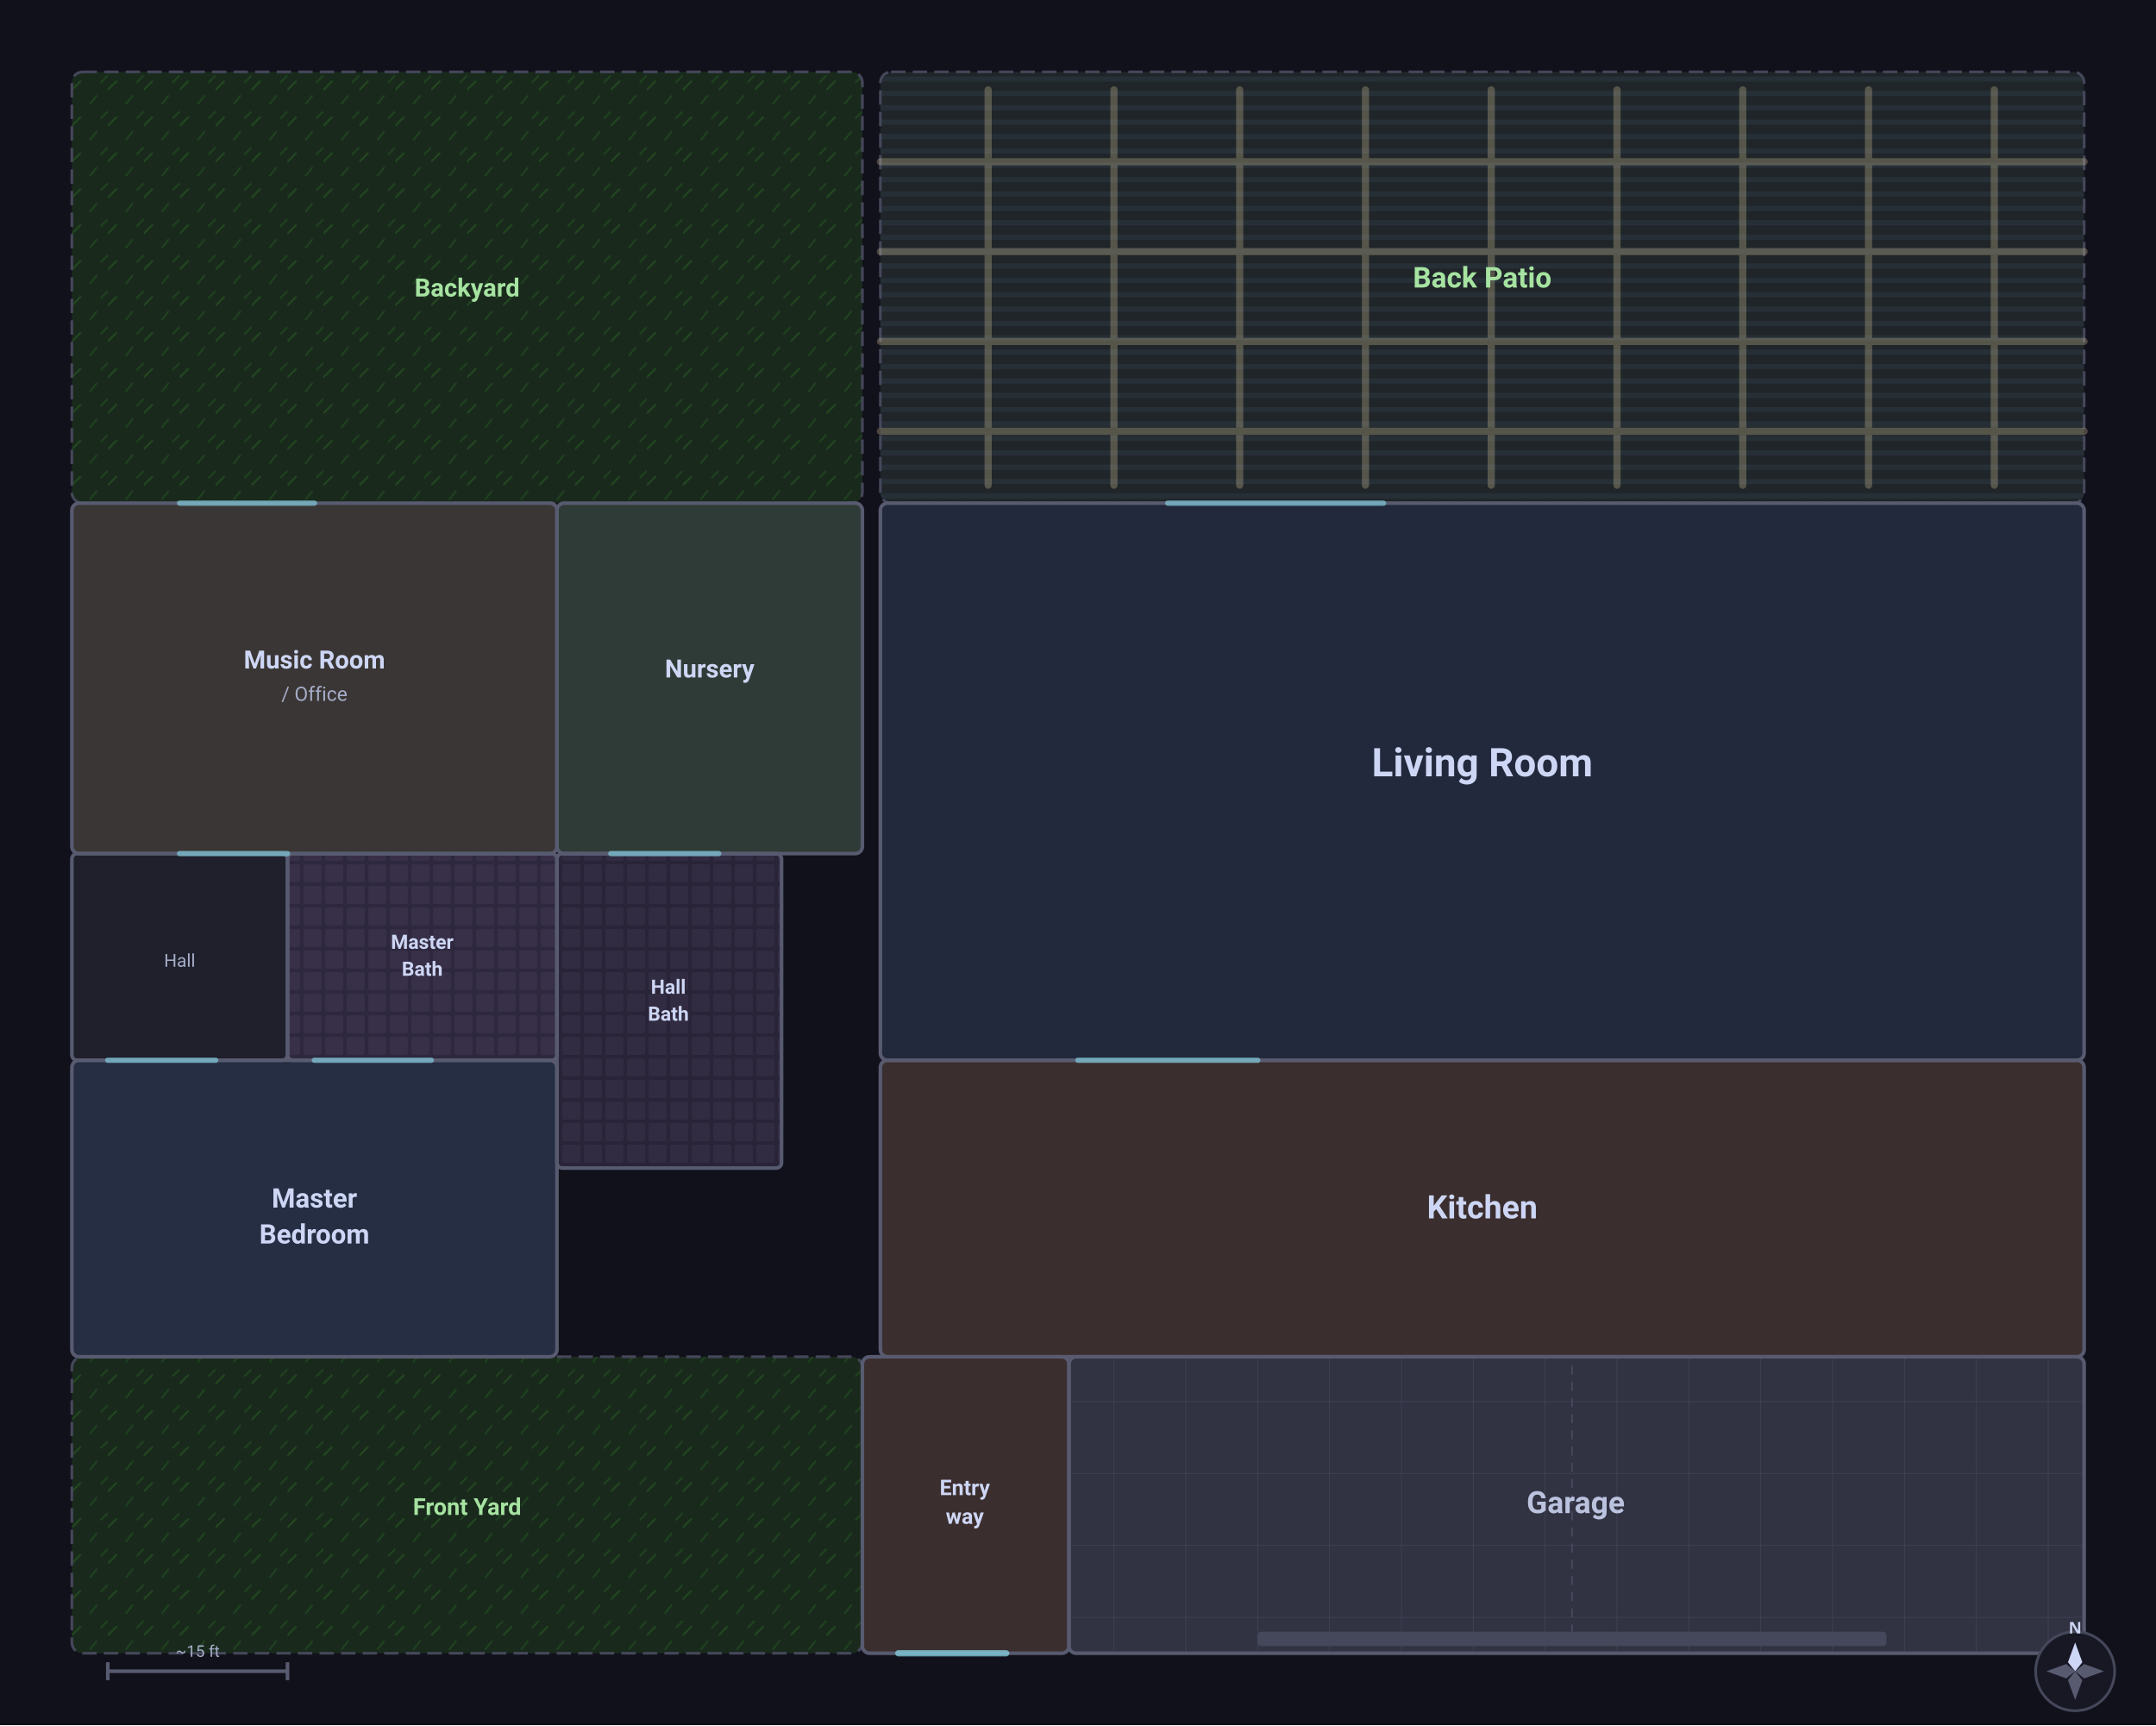
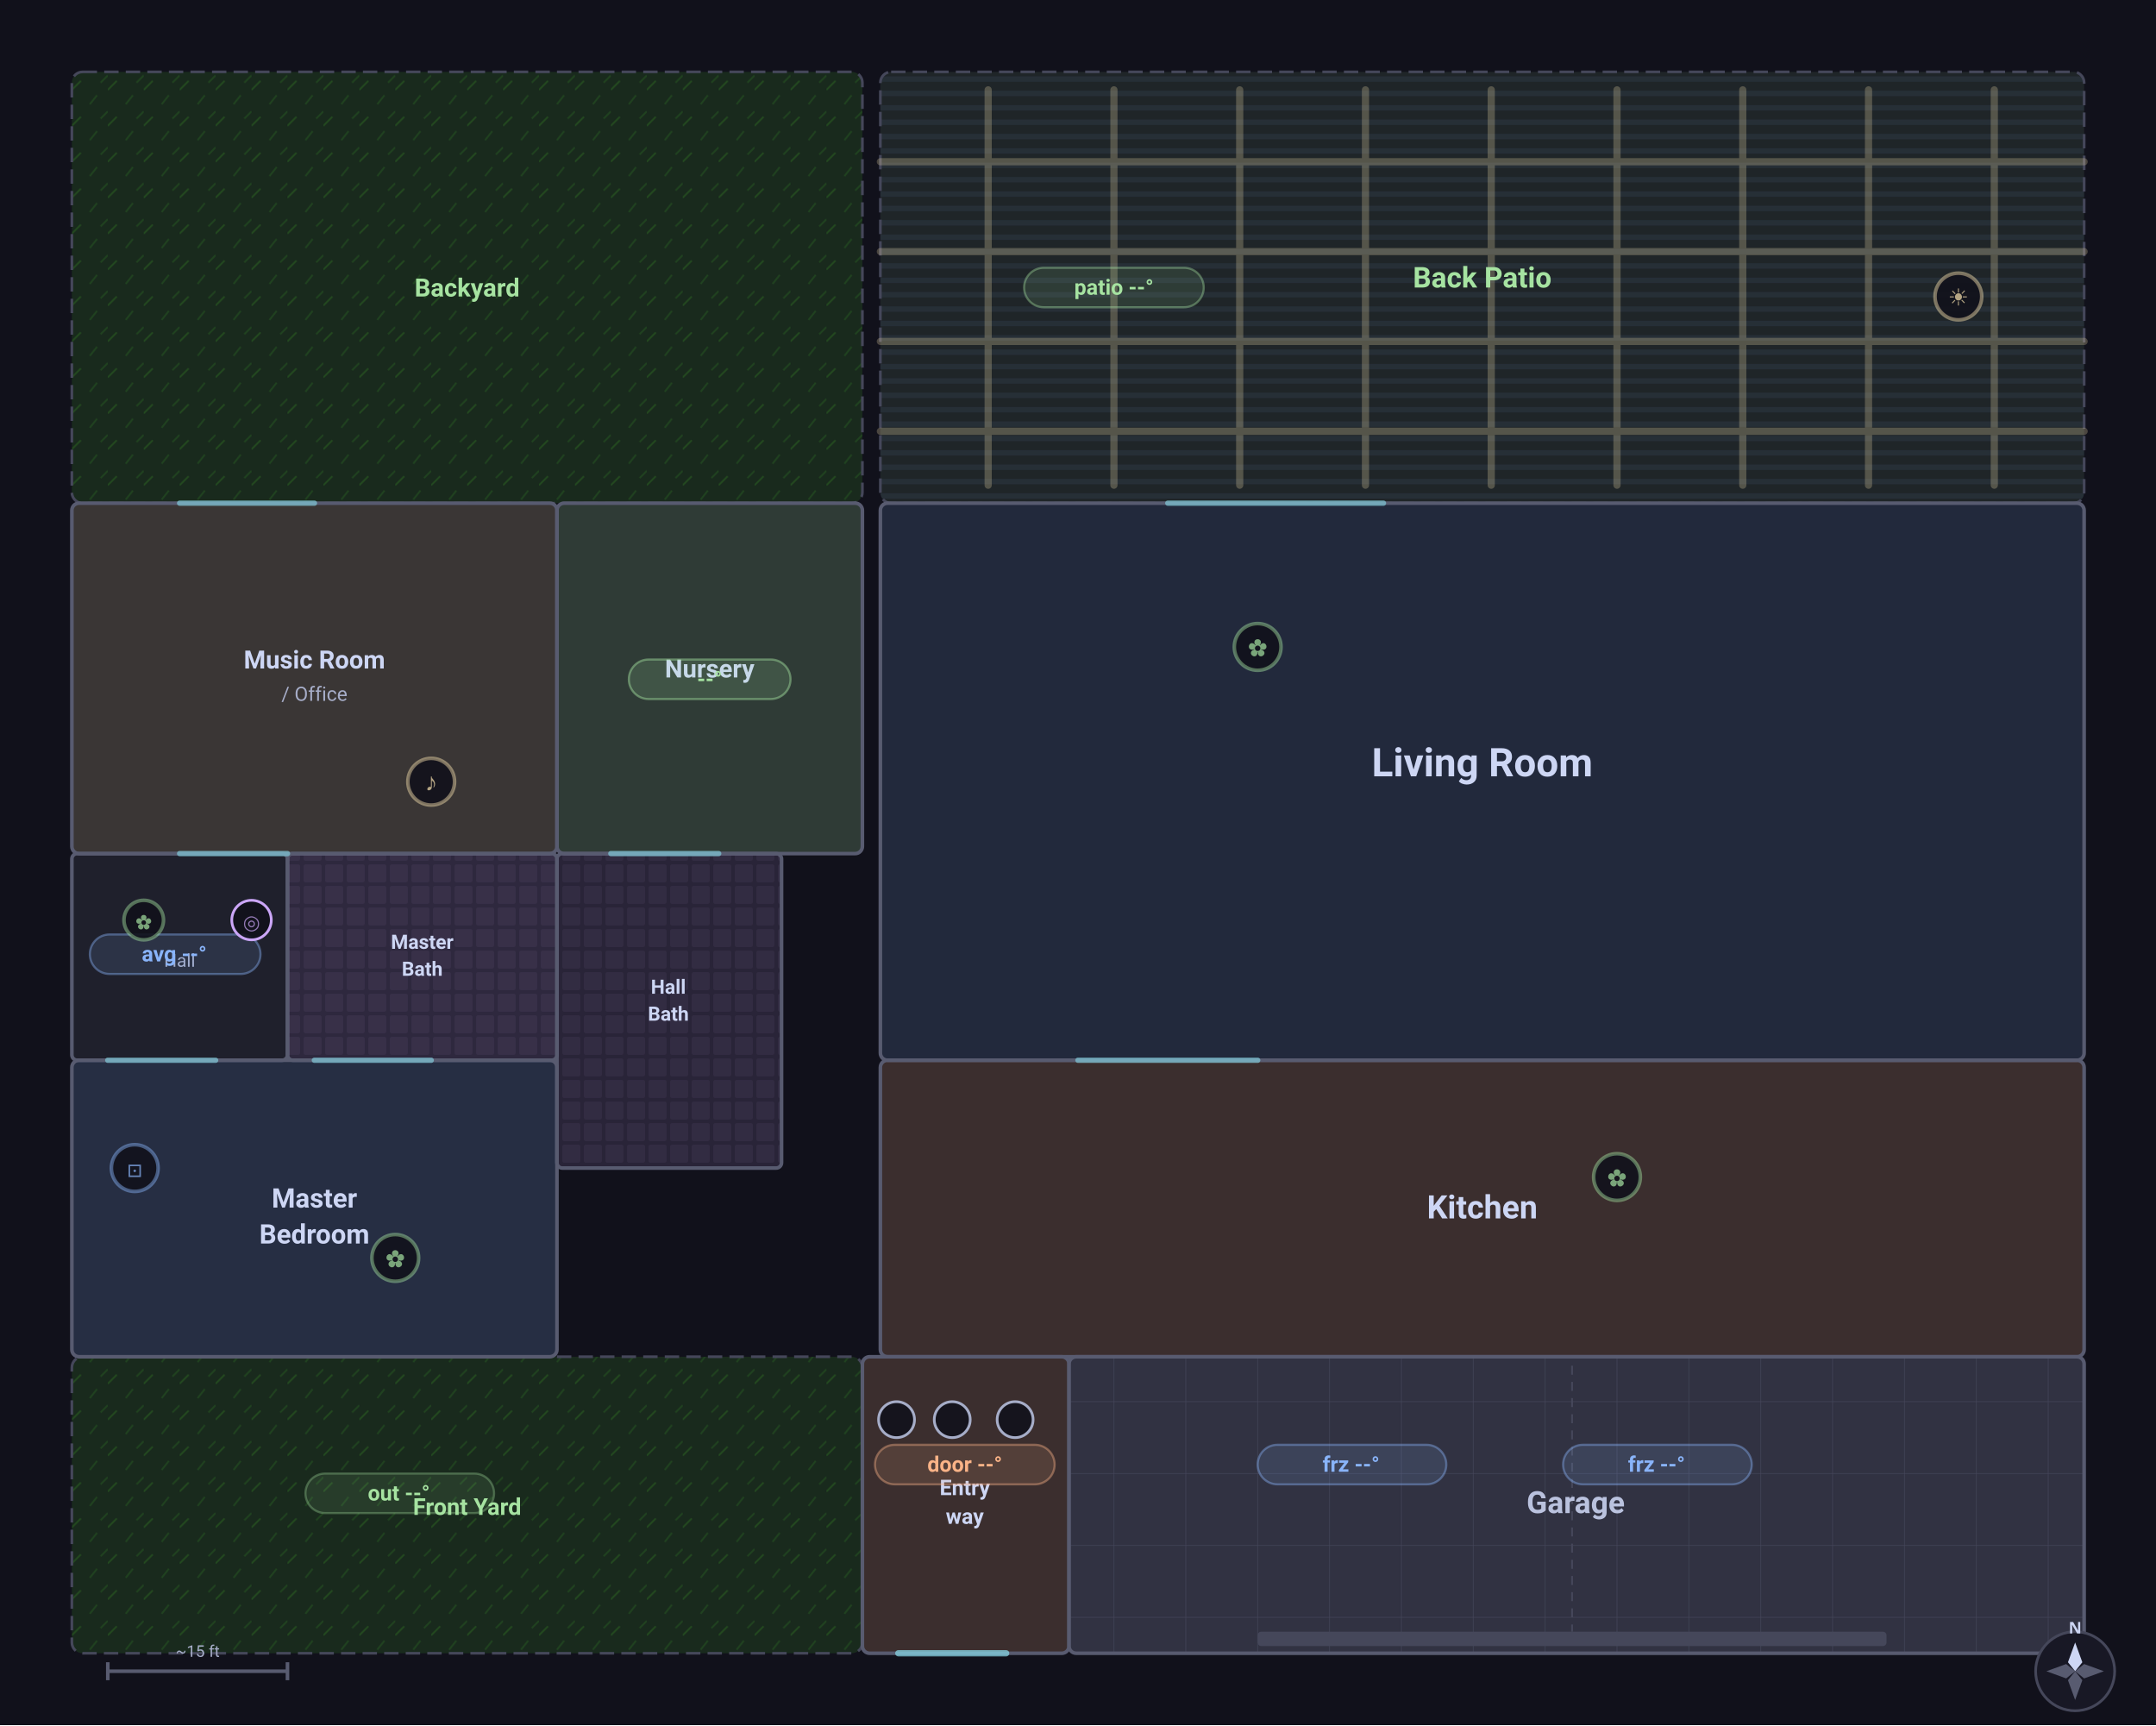
<svg xmlns="http://www.w3.org/2000/svg" viewBox="0 0 1200 960" width="1200" height="960">
  <defs>
    <style>
      /* ── Catppuccin Mocha palette ─────────────────────────── */
      .bg         { fill: #11111b; }
      .wall       { fill: #313244; }

      /* Room fills */
      .r-music    { fill: #f9e2af; fill-opacity: 0.18; }
      .r-nursery  { fill: #a6e3a1; fill-opacity: 0.20; }
      .r-living   { fill: #89b4fa; fill-opacity: 0.15; }
      .r-kitchen  { fill: #fab387; fill-opacity: 0.18; }
      .r-master   { fill: #89b4fa; fill-opacity: 0.18; }
      .r-mbath    { fill: #cba6f7; fill-opacity: 0.16; }
      .r-hbath    { fill: #cba6f7; fill-opacity: 0.13; }
      .r-hallway  { fill: #a6adc8; fill-opacity: 0.10; }
      .r-patio    { fill: #a6e3a1; fill-opacity: 0.10; }
      .r-yard     { fill: #40a02b; fill-opacity: 0.22; }
      .r-garage   { fill: #585b70; fill-opacity: 0.25; }

      /* Room outlines */
      .outline    { stroke: #585b70; stroke-width: 2; fill: none; }
      .dashed     { stroke: #45475a; stroke-width: 1.5; stroke-dasharray: 8,4; fill: none; }

      /* Labels */
      .lbl        { font-family: 'Roboto','Segoe UI',Arial,sans-serif; font-weight: 700; fill: #cdd6f4; }
      .lbl-sm     { font-family: 'Roboto','Segoe UI',Arial,sans-serif; font-weight: 400; fill: #a6adc8; }
      .lbl-yard   { font-family: 'Roboto','Segoe UI',Arial,sans-serif; font-weight: 600; fill: #a6e3a1; }
      .lbl-garage { font-family: 'Roboto','Segoe UI',Arial,sans-serif; font-weight: 600; fill: #bac2de; }
    </style>
    <pattern id="grass" patternUnits="userSpaceOnUse" width="20" height="20">
      <rect width="20" height="20" fill="#40a02b" fill-opacity="0.18" />
      <line x1="0" y1="10" x2="5" y2="5" stroke="#40a02b" stroke-opacity="0.25" stroke-width="1" />
      <line x1="10" y1="18" x2="14" y2="13" stroke="#40a02b" stroke-opacity="0.2" stroke-width="1" />
      <line x1="16" y1="6" x2="20" y2="2" stroke="#40a02b" stroke-opacity="0.2" stroke-width="1" />
    </pattern>
    <pattern id="concrete" patternUnits="userSpaceOnUse" width="40" height="40">
      <rect width="40" height="40" fill="#313244" fill-opacity="0.6" />
      <line x1="0" y1="20" x2="40" y2="20" stroke="#45475a" stroke-width="0.5" stroke-opacity="0.5" />
      <line x1="20" y1="0" x2="20" y2="40" stroke="#45475a" stroke-width="0.5" stroke-opacity="0.5" />
    </pattern>
    <pattern id="tile" patternUnits="userSpaceOnUse" width="24" height="24">
      <rect width="24" height="24" fill="none" />
      <rect x="1" y="1" width="10" height="10" fill="#cba6f7" fill-opacity="0.06" rx="1" />
      <rect x="13" y="1" width="10" height="10" fill="#cba6f7" fill-opacity="0.06" rx="1" />
      <rect x="1" y="13" width="10" height="10" fill="#cba6f7" fill-opacity="0.06" rx="1" />
      <rect x="13" y="13" width="10" height="10" fill="#cba6f7" fill-opacity="0.06" rx="1" />
    </pattern>
    <pattern id="wood" patternUnits="userSpaceOnUse" width="30" height="8">
      <rect width="30" height="8" fill="none" />
      <line x1="0" y1="4" x2="30" y2="4" stroke="#89b4fa" stroke-opacity="0.07" stroke-width="3" />
    </pattern>
    <filter id="glow-warm" x="-30%" y="-30%" width="160%" height="160%">
      <feGaussianBlur stdDeviation="10" result="b" />
      <feMerge>
        <feMergeNode in="b" />
        <feMergeNode in="SourceGraphic" />
      </feMerge>
    </filter>
    <filter id="glow-cool" x="-30%" y="-30%" width="160%" height="160%">
      <feGaussianBlur stdDeviation="10" result="b" />
      <feMerge>
        <feMergeNode in="b" />
        <feMergeNode in="SourceGraphic" />
      </feMerge>
    </filter>
    <filter id="glow-green" x="-30%" y="-30%" width="160%" height="160%">
      <feGaussianBlur stdDeviation="12" result="b" />
      <feMerge>
        <feMergeNode in="b" />
        <feMergeNode in="SourceGraphic" />
      </feMerge>
    </filter>
  </defs>
  <rect width="1200" height="960" class="bg" />
  <rect id="backyard" x="40" y="40" width="440" height="240" fill="url(#grass)" rx="6" />
  <rect x="40" y="40" width="440" height="240" class="dashed" rx="6" />
  <text x="260" y="165" text-anchor="middle" class="lbl-yard" font-size="14">Backyard</text>
  <rect id="front-yard" x="40" y="755" width="440" height="165" fill="url(#grass)" rx="6" />
  <rect x="40" y="755" width="440" height="165" class="dashed" rx="6" />
  <text x="260" y="843" text-anchor="middle" class="lbl-yard" font-size="13">Front Yard</text>
  <rect id="back-patio" x="490" y="40" width="670" height="240" class="r-patio" rx="6" />
  <rect x="490" y="40" width="670" height="240" fill="url(#wood)" rx="6" />
  <rect x="490" y="40" width="670" height="240" class="dashed" rx="6" />
  <g opacity="0.25" stroke="#f9e2af" stroke-width="4" stroke-linecap="round">
    <line x1="550" y1="50" x2="550" y2="270" />
    <line x1="620" y1="50" x2="620" y2="270" />
    <line x1="690" y1="50" x2="690" y2="270" />
    <line x1="760" y1="50" x2="760" y2="270" />
    <line x1="830" y1="50" x2="830" y2="270" />
    <line x1="900" y1="50" x2="900" y2="270" />
    <line x1="970" y1="50" x2="970" y2="270" />
    <line x1="1040" y1="50" x2="1040" y2="270" />
    <line x1="1110" y1="50" x2="1110" y2="270" />
    <line x1="490" y1="90" x2="1160" y2="90" />
    <line x1="490" y1="140" x2="1160" y2="140" />
    <line x1="490" y1="190" x2="1160" y2="190" />
    <line x1="490" y1="240" x2="1160" y2="240" />
  </g>
  <text x="825" y="160" text-anchor="middle" class="lbl-yard" font-size="16">Back Patio</text>
  <rect id="music-room" x="40" y="280" width="270" height="195" class="r-music" rx="4" />
  <rect x="40" y="280" width="270" height="195" class="outline" rx="4" />
  <text x="175" y="372" text-anchor="middle" class="lbl" font-size="14">Music Room</text>
  <text x="175" y="390" text-anchor="middle" class="lbl-sm" font-size="11">/ Office</text>
  <rect id="nursery" x="310" y="280" width="170" height="195" class="r-nursery" rx="4" />
  <rect x="310" y="280" width="170" height="195" class="outline" rx="4" />
  <text x="395" y="377" text-anchor="middle" class="lbl" font-size="14">Nursery</text>
  <rect id="hallway" x="40" y="475" width="120" height="115" class="r-hallway" rx="3" />
  <rect x="40" y="475" width="120" height="115" class="outline" rx="3" />
  <text x="100" y="538" text-anchor="middle" class="lbl-sm" font-size="10">Hall</text>
  <rect id="master-bath" x="160" y="475" width="150" height="115" fill="url(#tile)" rx="3" />
  <rect x="160" y="475" width="150" height="115" class="r-mbath" rx="3" />
  <rect x="160" y="475" width="150" height="115" class="outline" rx="3" />
  <text x="235" y="528" text-anchor="middle" class="lbl" font-size="11">Master</text>
  <text x="235" y="543" text-anchor="middle" class="lbl" font-size="11">Bath</text>
  <rect id="hall-bath" x="310" y="475" width="125" height="175" fill="url(#tile)" rx="3" />
  <rect x="310" y="475" width="125" height="175" class="r-hbath" rx="3" />
  <rect x="310" y="475" width="125" height="175" class="outline" rx="3" />
  <text x="372" y="553" text-anchor="middle" class="lbl" font-size="11">Hall</text>
  <text x="372" y="568" text-anchor="middle" class="lbl" font-size="11">Bath</text>
  <rect id="master-bedroom" x="40" y="590" width="270" height="165" class="r-master" rx="4" />
  <rect x="40" y="590" width="270" height="165" class="outline" rx="4" />
  <text x="175" y="672" text-anchor="middle" class="lbl" font-size="15">Master</text>
  <text x="175" y="692" text-anchor="middle" class="lbl" font-size="15">Bedroom</text>
  <rect id="living-room" x="490" y="280" width="670" height="310" class="r-living" rx="4" />
  <rect x="490" y="280" width="670" height="310" class="outline" rx="4" />
  <text x="825" y="432" text-anchor="middle" class="lbl" font-size="22">Living Room</text>
  <rect id="kitchen" x="490" y="590" width="670" height="165" class="r-kitchen" rx="4" />
  <rect x="490" y="590" width="670" height="165" class="outline" rx="4" />
  <text x="825" y="678" text-anchor="middle" class="lbl" font-size="18">Kitchen</text>
  <rect id="entryway" x="480" y="755" width="115" height="165" class="r-kitchen" rx="4" />
  <rect x="480" y="755" width="115" height="165" class="outline" rx="4" />
  <text x="537" y="832" text-anchor="middle" class="lbl" font-size="12">Entry</text>
  <text x="537" y="848" text-anchor="middle" class="lbl" font-size="12">way</text>
  <line x1="500" y1="920" x2="560" y2="920" stroke="#89dceb" stroke-width="3.5" stroke-linecap="round" opacity="0.7" />
  <rect id="garage" x="595" y="755" width="565" height="165" fill="url(#concrete)" rx="4" />
  <rect x="595" y="755" width="565" height="165" class="r-garage" rx="4" />
  <rect x="595" y="755" width="565" height="165" class="outline" rx="4" />
  <rect x="700" y="908" width="350" height="8" fill="#45475a" rx="2" />
  <line x1="875" y1="760" x2="875" y2="908" stroke="#45475a" stroke-width="1" stroke-dasharray="5,4" />
  <text x="877" y="842" text-anchor="middle" class="lbl-garage" font-size="17">Garage</text>
  <g stroke="#89dceb" stroke-width="3" stroke-linecap="round" opacity="0.6">
    <line x1="100" y1="475" x2="160" y2="475" />
    <line x1="60" y1="590" x2="120" y2="590" />
    <line x1="340" y1="475" x2="400" y2="475" />
    <line x1="175" y1="590" x2="240" y2="590" />
    <line x1="600" y1="590" x2="700" y2="590" />
    <line x1="650" y1="280" x2="770" y2="280" />
    <line x1="100" y1="280" x2="175" y2="280" />
  </g>
+   <g class="temp-badge">
+     <rect x="350" y="367" width="90" height="22" rx="11" fill="rgba(166,227,161,0.15)" stroke="rgba(166,227,161,0.45)" stroke-width="1.2" />
+     <text id="text-nursery-temp" x="395" y="382" text-anchor="middle" font-family="Roboto,sans-serif" font-weight="700" font-size="12" fill="#a6e3a1">--°</text>
+   </g>
+   <g class="temp-badge">
+     <rect x="50" y="520" width="95" height="22" rx="11" fill="rgba(137,180,250,0.13)" stroke="rgba(137,180,250,0.40)" stroke-width="1.2" />
+     <text id="text-avg-indoor" x="97" y="535" text-anchor="middle" font-family="Roboto,sans-serif" font-weight="700" font-size="12" fill="#89b4fa">avg --°</text>
+   </g>
+   <g class="temp-badge">
+     <rect x="570" y="149" width="100" height="22" rx="11" fill="rgba(166,227,161,0.12)" stroke="rgba(166,227,161,0.38)" stroke-width="1.2" />
+     <text id="text-patio-temp" x="620" y="164" text-anchor="middle" font-family="Roboto,sans-serif" font-weight="700" font-size="12" fill="#a6e3a1">patio --°</text>
+   </g>
+   <g class="temp-badge">
+     <rect x="487" y="804" width="100" height="22" rx="11" fill="rgba(250,179,135,0.13)" stroke="rgba(250,179,135,0.40)" stroke-width="1.2" />
+     <text id="text-entry-temp" x="537" y="819" text-anchor="middle" font-family="Roboto,sans-serif" font-weight="700" font-size="12" fill="#fab387">door --°</text>
+   </g>
+   <g class="temp-badge">
+     <rect x="700" y="804" width="105" height="22" rx="11" fill="rgba(137,180,250,0.13)" stroke="rgba(137,180,250,0.40)" stroke-width="1.2" />
+     <text id="text-garage-freezer" x="752" y="819" text-anchor="middle" font-family="Roboto,sans-serif" font-weight="700" font-size="12" fill="#89b4fa">frz --°</text>
+   </g>
+   <g class="temp-badge">
+     <rect x="870" y="804" width="105" height="22" rx="11" fill="rgba(137,180,250,0.13)" stroke="rgba(137,180,250,0.40)" stroke-width="1.2" />
+     <text id="text-kitchen-freezer" x="922" y="819" text-anchor="middle" font-family="Roboto,sans-serif" font-weight="700" font-size="12" fill="#89b4fa">frz --°</text>
+   </g>
+   <g class="temp-badge">
+     <rect x="170" y="820" width="105" height="22" rx="11" fill="rgba(166,227,161,0.10)" stroke="rgba(166,227,161,0.32)" stroke-width="1.2" />
+     <text id="text-outdoor-avg" x="222" y="835" text-anchor="middle" font-family="Roboto,sans-serif" font-weight="700" font-size="12" fill="#a6e3a1">out --°</text>
+   </g>
+   <circle id="dot-music" cx="240" cy="435" r="13" fill="rgba(17,17,27,0.9)" stroke="#f9e2af" stroke-width="2" stroke-opacity="0.45" style="cursor:pointer" />
+   <text x="240" y="440" text-anchor="middle" font-size="14" fill="#f9e2af" fill-opacity="0.7" pointer-events="none">♪</text>
+   <circle id="dot-clock-wall" cx="700" cy="360" r="13" fill="rgba(17,17,27,0.9)" stroke="#a6e3a1" stroke-width="2" stroke-opacity="0.45" style="cursor:pointer" />
+   <text x="700" y="365" text-anchor="middle" font-size="13" fill="#a6e3a1" fill-opacity="0.7" pointer-events="none">✿</text>
+   <circle id="dot-hallway-plant" cx="80" cy="512" r="11" fill="rgba(17,17,27,0.9)" stroke="#a6e3a1" stroke-width="2" stroke-opacity="0.45" style="cursor:pointer" />
+   <text x="80" y="517" text-anchor="middle" font-size="11" fill="#a6e3a1" fill-opacity="0.7" pointer-events="none">✿</text>
+   <circle id="dot-kitchen-grow" cx="900" cy="655" r="13" fill="rgba(17,17,27,0.9)" stroke="#a6e3a1" stroke-width="2" stroke-opacity="0.45" style="cursor:pointer" />
+   <text x="900" y="660" text-anchor="middle" font-size="13" fill="#a6e3a1" fill-opacity="0.7" pointer-events="none">✿</text>
+   <circle id="dot-krissy-pc" cx="75" cy="650" r="13" fill="rgba(17,17,27,0.9)" stroke="#89b4fa" stroke-width="2" stroke-opacity="0.45" style="cursor:pointer" />
+   <text x="75" y="655" text-anchor="middle" font-size="11" fill="#89b4fa" fill-opacity="0.7" pointer-events="none">⊡</text>
+   <circle id="dot-bedside-grow" cx="220" cy="700" r="13" fill="rgba(17,17,27,0.9)" stroke="#a6e3a1" stroke-width="2" stroke-opacity="0.45" style="cursor:pointer" />
+   <text x="220" y="705" text-anchor="middle" font-size="13" fill="#a6e3a1" fill-opacity="0.7" pointer-events="none">✿</text>
+   <circle id="dot-patio-light" cx="1090" cy="165" r="13" fill="rgba(17,17,27,0.9)" stroke="#f9e2af" stroke-width="2" stroke-opacity="0.45" style="cursor:pointer" />
+   <text x="1090" y="170" text-anchor="middle" font-size="13" fill="#f9e2af" fill-opacity="0.7" pointer-events="none">☀</text>
+   <circle id="dot-alarm" cx="565" cy="790" r="10" fill="rgba(17,17,27,0.9)" stroke="#a6adc8" stroke-width="1.5" style="cursor:pointer" />
+   <circle id="dot-lock-1" cx="499" cy="790" r="10" fill="rgba(17,17,27,0.9)" stroke="#a6adc8" stroke-width="1.5" style="cursor:pointer" />
+   <circle id="dot-lock-2" cx="530" cy="790" r="10" fill="rgba(17,17,27,0.9)" stroke="#a6adc8" stroke-width="1.5" style="cursor:pointer" />
+   <circle id="dot-vacuum" cx="140" cy="512" r="11" fill="rgba(17,17,27,0.9)" stroke="#cba6f7" stroke-width="1.5" style="cursor:pointer" />
+   <text x="140" y="517" text-anchor="middle" font-size="11" fill="#cba6f7" fill-opacity="0.7" pointer-events="none">◎</text>
  <g transform="translate(1155, 930)">
    <circle cx="0" cy="0" r="22" fill="#181825" stroke="#45475a" stroke-width="1.5" />
    <polygon points="0,-16 4,-5 0,0 -4,-5" fill="#cdd6f4" />
    <polygon points="0,16 4,5 0,0 -4,5" fill="#585b70" />
    <polygon points="-16,0 -5,-4 0,0 -5,4" fill="#585b70" />
    <polygon points="16,0 5,-4 0,0 5,4" fill="#585b70" />
    <text x="0" y="-21" text-anchor="middle" fill="#cdd6f4" font-family="sans-serif" font-size="9" font-weight="700">N</text>
  </g>
  <g transform="translate(60, 930)">
    <line x1="0" y1="0" x2="100" y2="0" stroke="#585b70" stroke-width="2" />
    <line x1="0" y1="-5" x2="0" y2="5" stroke="#585b70" stroke-width="2" />
    <line x1="100" y1="-5" x2="100" y2="5" stroke="#585b70" stroke-width="2" />
    <text x="50" y="-8" text-anchor="middle" class="lbl-sm" font-size="9">~15 ft</text>
  </g>
</svg>
